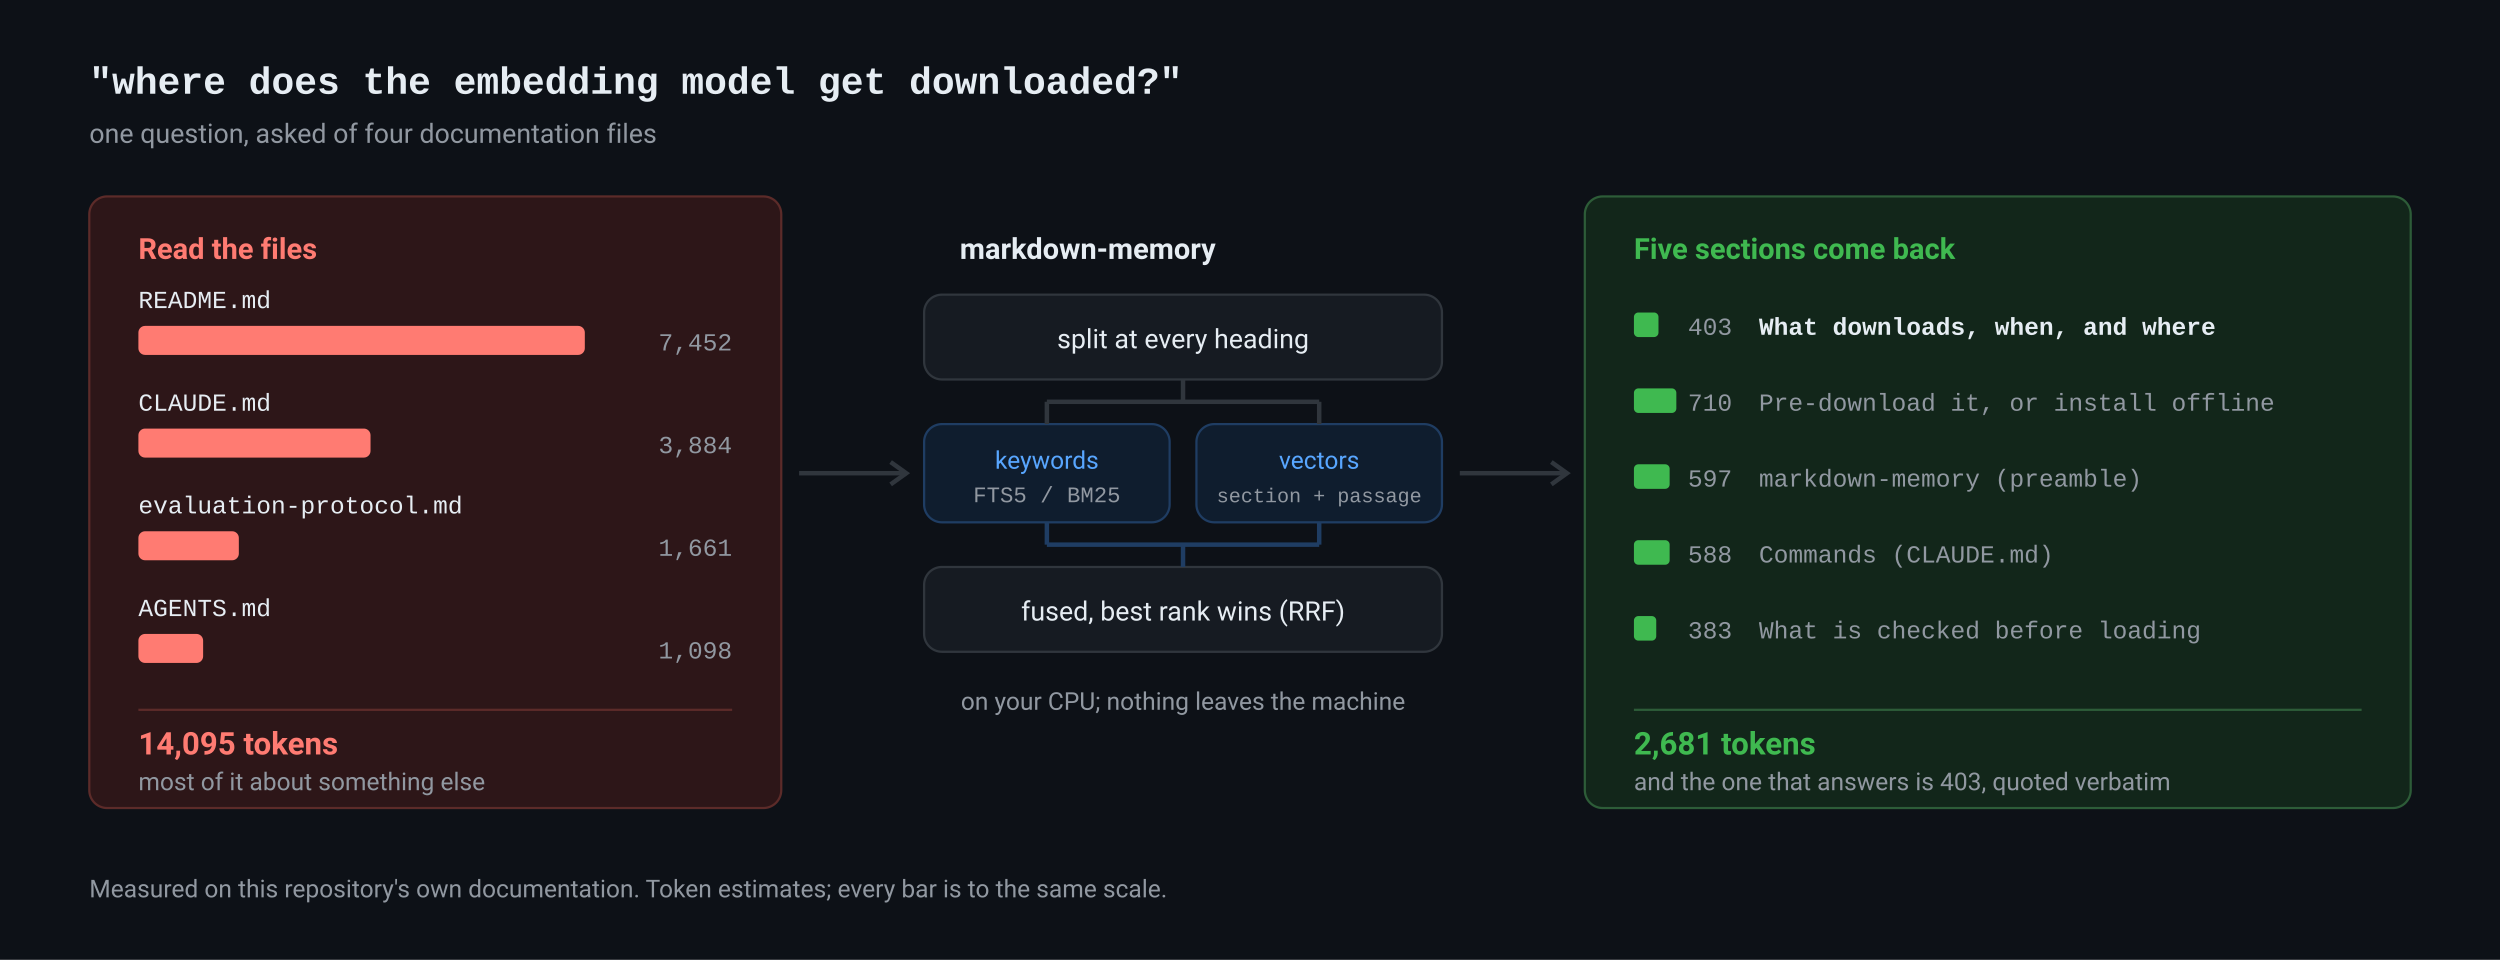
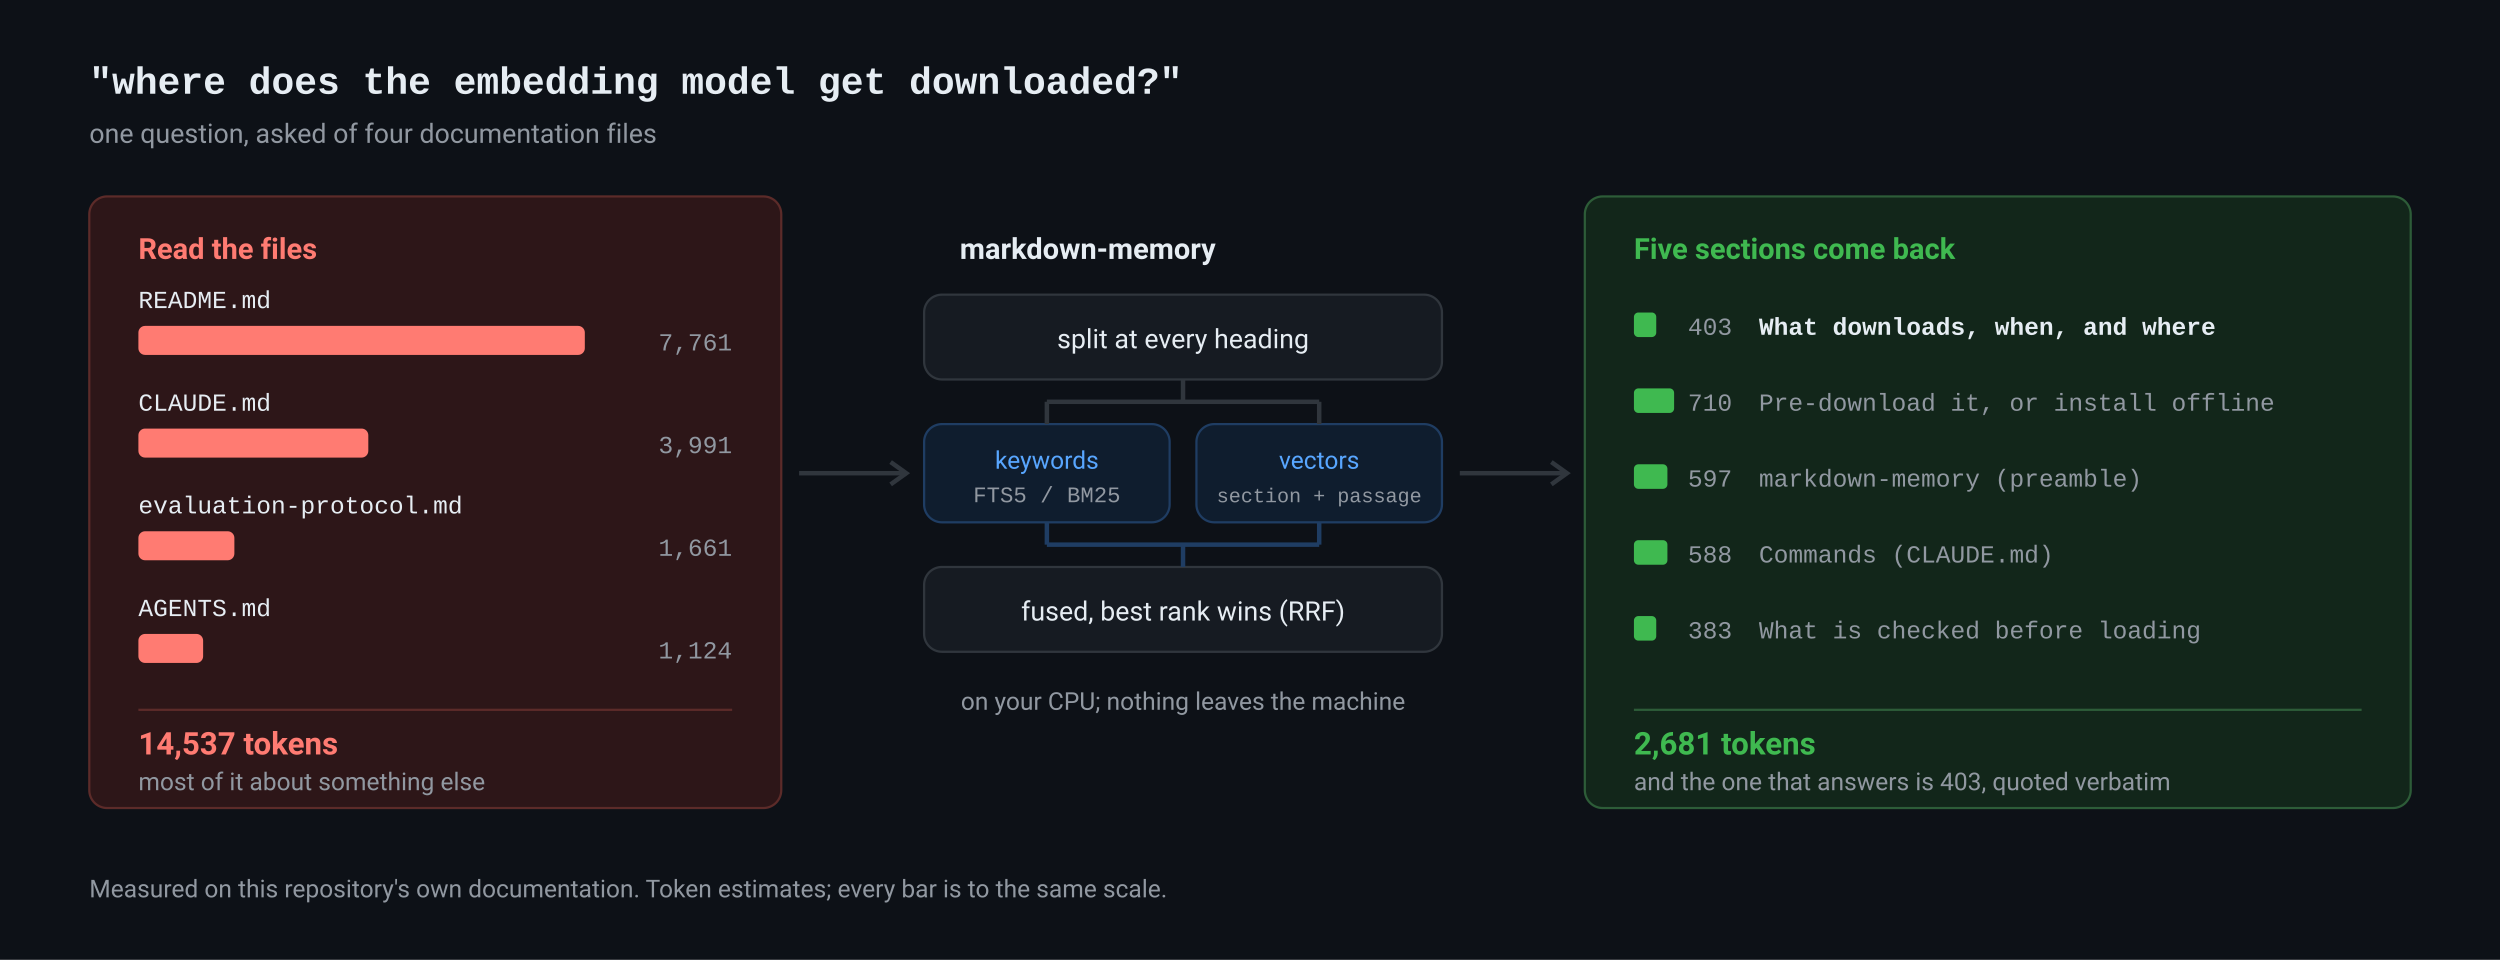
- <svg xmlns="http://www.w3.org/2000/svg" viewBox="0 0 1120 430" width="1120" height="430" role="img" aria-label="One question: reading four whole files costs 14,095 tokens; markdown-memory returns five sections totalling 2,681, and the one that answers is 403 tokens.">
+ <svg xmlns="http://www.w3.org/2000/svg" viewBox="0 0 1120 430" width="1120" height="430" role="img" aria-label="One question: reading four whole files costs 14,537 tokens; markdown-memory returns five sections totalling 2,681, and the one that answers is 403 tokens.">
  <rect width="1120" height="430" fill="#0d1117" />
  <text x="40" y="42" font-family="ui-monospace,SFMono-Regular,Menlo,Consolas,'Liberation Mono',monospace" font-size="17" font-weight="600" fill="#e6edf3" text-anchor="start">"where does the embedding model get downloaded?"</text>
  <text x="40" y="64" font-family="ui-sans-serif,-apple-system,BlinkMacSystemFont,'Segoe UI',Roboto,'Helvetica Neue',Arial,sans-serif" font-size="12" font-weight="400" fill="#9198a1" text-anchor="start">one question, asked of four documentation files</text>
  <rect x="40" y="88" width="310" height="274" rx="8" fill="#2d1618" stroke="#5c2b29" stroke-width="1" />
  <text x="62" y="116" font-family="ui-sans-serif,-apple-system,BlinkMacSystemFont,'Segoe UI',Roboto,'Helvetica Neue',Arial,sans-serif" font-size="13" font-weight="600" fill="#ff7b72" text-anchor="start">Read the files</text>
  <text x="62" y="138" font-family="ui-monospace,SFMono-Regular,Menlo,Consolas,'Liberation Mono',monospace" font-size="11" font-weight="400" fill="#e6edf3" text-anchor="start">README.md</text>
  <rect x="62" y="146" width="200" height="13" rx="3" fill="#ff7b72" stroke="none" stroke-width="1" />
-   <text x="328" y="157" font-family="ui-monospace,SFMono-Regular,Menlo,Consolas,'Liberation Mono',monospace" font-size="11" font-weight="400" fill="#9198a1" text-anchor="end">7,452</text>
+   <text x="328" y="157" font-family="ui-monospace,SFMono-Regular,Menlo,Consolas,'Liberation Mono',monospace" font-size="11" font-weight="400" fill="#9198a1" text-anchor="end">7,761</text>
  <text x="62" y="184" font-family="ui-monospace,SFMono-Regular,Menlo,Consolas,'Liberation Mono',monospace" font-size="11" font-weight="400" fill="#e6edf3" text-anchor="start">CLAUDE.md</text>
-   <rect x="62" y="192" width="104" height="13" rx="3" fill="#ff7b72" stroke="none" stroke-width="1" />
-   <text x="328" y="203" font-family="ui-monospace,SFMono-Regular,Menlo,Consolas,'Liberation Mono',monospace" font-size="11" font-weight="400" fill="#9198a1" text-anchor="end">3,884</text>
+   <rect x="62" y="192" width="103" height="13" rx="3" fill="#ff7b72" stroke="none" stroke-width="1" />
+   <text x="328" y="203" font-family="ui-monospace,SFMono-Regular,Menlo,Consolas,'Liberation Mono',monospace" font-size="11" font-weight="400" fill="#9198a1" text-anchor="end">3,991</text>
  <text x="62" y="230" font-family="ui-monospace,SFMono-Regular,Menlo,Consolas,'Liberation Mono',monospace" font-size="11" font-weight="400" fill="#e6edf3" text-anchor="start">evaluation-protocol.md</text>
-   <rect x="62" y="238" width="45" height="13" rx="3" fill="#ff7b72" stroke="none" stroke-width="1" />
+   <rect x="62" y="238" width="43" height="13" rx="3" fill="#ff7b72" stroke="none" stroke-width="1" />
  <text x="328" y="249" font-family="ui-monospace,SFMono-Regular,Menlo,Consolas,'Liberation Mono',monospace" font-size="11" font-weight="400" fill="#9198a1" text-anchor="end">1,661</text>
  <text x="62" y="276" font-family="ui-monospace,SFMono-Regular,Menlo,Consolas,'Liberation Mono',monospace" font-size="11" font-weight="400" fill="#e6edf3" text-anchor="start">AGENTS.md</text>
  <rect x="62" y="284" width="29" height="13" rx="3" fill="#ff7b72" stroke="none" stroke-width="1" />
-   <text x="328" y="295" font-family="ui-monospace,SFMono-Regular,Menlo,Consolas,'Liberation Mono',monospace" font-size="11" font-weight="400" fill="#9198a1" text-anchor="end">1,098</text>
+   <text x="328" y="295" font-family="ui-monospace,SFMono-Regular,Menlo,Consolas,'Liberation Mono',monospace" font-size="11" font-weight="400" fill="#9198a1" text-anchor="end">1,124</text>
  <path d="M62 318 L328 318" stroke="#5c2b29" stroke-width="1" />
-   <text x="62" y="338" font-family="ui-sans-serif,-apple-system,BlinkMacSystemFont,'Segoe UI',Roboto,'Helvetica Neue',Arial,sans-serif" font-size="14" font-weight="600" fill="#ff7b72" text-anchor="start">14,095 tokens</text>
+   <text x="62" y="338" font-family="ui-sans-serif,-apple-system,BlinkMacSystemFont,'Segoe UI',Roboto,'Helvetica Neue',Arial,sans-serif" font-size="14" font-weight="600" fill="#ff7b72" text-anchor="start">14,537 tokens</text>
  <text x="62" y="354" font-family="ui-sans-serif,-apple-system,BlinkMacSystemFont,'Segoe UI',Roboto,'Helvetica Neue',Arial,sans-serif" font-size="11" font-weight="400" fill="#9198a1" text-anchor="start">most of it about something else</text>
  <text x="430" y="116" font-family="ui-sans-serif,-apple-system,BlinkMacSystemFont,'Segoe UI',Roboto,'Helvetica Neue',Arial,sans-serif" font-size="13" font-weight="600" fill="#e6edf3" text-anchor="start">markdown-memory</text>
  <rect x="414" y="132" width="232" height="38" rx="8" fill="#161b22" stroke="#30363d" stroke-width="1" />
  <text x="530" y="156" font-family="ui-sans-serif,-apple-system,BlinkMacSystemFont,'Segoe UI',Roboto,'Helvetica Neue',Arial,sans-serif" font-size="12" font-weight="400" fill="#e6edf3" text-anchor="middle">split at every heading</text>
  <rect x="414" y="190" width="110" height="44" rx="8" fill="#0f1d2e" stroke="#1f3d63" stroke-width="1" />
  <text x="469" y="210" font-family="ui-sans-serif,-apple-system,BlinkMacSystemFont,'Segoe UI',Roboto,'Helvetica Neue',Arial,sans-serif" font-size="11" font-weight="400" fill="#58a6ff" text-anchor="middle">keywords</text>
  <text x="469" y="225" font-family="ui-monospace,SFMono-Regular,Menlo,Consolas,'Liberation Mono',monospace" font-size="10" font-weight="400" fill="#9198a1" text-anchor="middle">FTS5 / BM25</text>
  <rect x="536" y="190" width="110" height="44" rx="8" fill="#0f1d2e" stroke="#1f3d63" stroke-width="1" />
  <text x="591" y="210" font-family="ui-sans-serif,-apple-system,BlinkMacSystemFont,'Segoe UI',Roboto,'Helvetica Neue',Arial,sans-serif" font-size="11" font-weight="400" fill="#58a6ff" text-anchor="middle">vectors</text>
  <text x="591" y="225" font-family="ui-monospace,SFMono-Regular,Menlo,Consolas,'Liberation Mono',monospace" font-size="9" font-weight="400" fill="#9198a1" text-anchor="middle">section + passage</text>
  <rect x="414" y="254" width="232" height="38" rx="8" fill="#161b22" stroke="#30363d" stroke-width="1" />
  <text x="530" y="278" font-family="ui-sans-serif,-apple-system,BlinkMacSystemFont,'Segoe UI',Roboto,'Helvetica Neue',Arial,sans-serif" font-size="12" font-weight="400" fill="#e6edf3" text-anchor="middle">fused, best rank wins (RRF)</text>
  <path d="M530 170 L530 180 M469 180 L591 180 M469 180 L469 190 M591 180 L591 190" stroke="#30363d" stroke-width="2" fill="none" />
  <path d="M469 234 L469 244 M591 234 L591 244 M469 244 L591 244 M530 244 L530 254" stroke="#1f3d63" stroke-width="2" fill="none" />
  <text x="530" y="318" font-family="ui-sans-serif,-apple-system,BlinkMacSystemFont,'Segoe UI',Roboto,'Helvetica Neue',Arial,sans-serif" font-size="11" font-weight="400" fill="#9198a1" text-anchor="middle">on your CPU; nothing leaves the machine</text>
  <path d="M358 212 L406 212" stroke="#30363d" stroke-width="2" fill="none" />
  <path d="M399 207 L406 212 L399 217" fill="none" stroke="#30363d" stroke-width="2" />
  <path d="M654 212 L702 212" stroke="#30363d" stroke-width="2" fill="none" />
  <path d="M695 207 L702 212 L695 217" fill="none" stroke="#30363d" stroke-width="2" />
  <rect x="710" y="88" width="370" height="274" rx="8" fill="#12261a" stroke="#2d5c38" stroke-width="1" />
  <text x="732" y="116" font-family="ui-sans-serif,-apple-system,BlinkMacSystemFont,'Segoe UI',Roboto,'Helvetica Neue',Arial,sans-serif" font-size="13" font-weight="600" fill="#3fb950" text-anchor="start">Five sections come back</text>
-   <rect x="732" y="140" width="11" height="11" rx="2" fill="#3fb950" stroke="none" stroke-width="1" />
+   <rect x="732" y="140" width="10" height="11" rx="2" fill="#3fb950" stroke="none" stroke-width="1" />
  <text x="776" y="150" font-family="ui-monospace,SFMono-Regular,Menlo,Consolas,'Liberation Mono',monospace" font-size="11" font-weight="400" fill="#9198a1" text-anchor="end">403</text>
  <text x="788" y="150" font-family="ui-monospace,SFMono-Regular,Menlo,Consolas,'Liberation Mono',monospace" font-size="11" font-weight="600" fill="#e6edf3" text-anchor="start">What downloads, when, and where</text>
-   <rect x="732" y="174" width="19" height="11" rx="2" fill="#3fb950" stroke="none" stroke-width="1" />
+   <rect x="732" y="174" width="18" height="11" rx="2" fill="#3fb950" stroke="none" stroke-width="1" />
  <text x="776" y="184" font-family="ui-monospace,SFMono-Regular,Menlo,Consolas,'Liberation Mono',monospace" font-size="11" font-weight="400" fill="#9198a1" text-anchor="end">710</text>
  <text x="788" y="184" font-family="ui-monospace,SFMono-Regular,Menlo,Consolas,'Liberation Mono',monospace" font-size="11" font-weight="400" fill="#9198a1" text-anchor="start">Pre-download it, or install offline</text>
-   <rect x="732" y="208" width="16" height="11" rx="2" fill="#3fb950" stroke="none" stroke-width="1" />
+   <rect x="732" y="208" width="15" height="11" rx="2" fill="#3fb950" stroke="none" stroke-width="1" />
  <text x="776" y="218" font-family="ui-monospace,SFMono-Regular,Menlo,Consolas,'Liberation Mono',monospace" font-size="11" font-weight="400" fill="#9198a1" text-anchor="end">597</text>
  <text x="788" y="218" font-family="ui-monospace,SFMono-Regular,Menlo,Consolas,'Liberation Mono',monospace" font-size="11" font-weight="400" fill="#9198a1" text-anchor="start">markdown-memory  (preamble)</text>
-   <rect x="732" y="242" width="16" height="11" rx="2" fill="#3fb950" stroke="none" stroke-width="1" />
+   <rect x="732" y="242" width="15" height="11" rx="2" fill="#3fb950" stroke="none" stroke-width="1" />
  <text x="776" y="252" font-family="ui-monospace,SFMono-Regular,Menlo,Consolas,'Liberation Mono',monospace" font-size="11" font-weight="400" fill="#9198a1" text-anchor="end">588</text>
  <text x="788" y="252" font-family="ui-monospace,SFMono-Regular,Menlo,Consolas,'Liberation Mono',monospace" font-size="11" font-weight="400" fill="#9198a1" text-anchor="start">Commands  (CLAUDE.md)</text>
  <rect x="732" y="276" width="10" height="11" rx="2" fill="#3fb950" stroke="none" stroke-width="1" />
  <text x="776" y="286" font-family="ui-monospace,SFMono-Regular,Menlo,Consolas,'Liberation Mono',monospace" font-size="11" font-weight="400" fill="#9198a1" text-anchor="end">383</text>
  <text x="788" y="286" font-family="ui-monospace,SFMono-Regular,Menlo,Consolas,'Liberation Mono',monospace" font-size="11" font-weight="400" fill="#9198a1" text-anchor="start">What is checked before loading</text>
  <path d="M732 318 L1058 318" stroke="#2d5c38" stroke-width="1" />
  <text x="732" y="338" font-family="ui-sans-serif,-apple-system,BlinkMacSystemFont,'Segoe UI',Roboto,'Helvetica Neue',Arial,sans-serif" font-size="14" font-weight="600" fill="#3fb950" text-anchor="start">2,681 tokens</text>
  <text x="732" y="354" font-family="ui-sans-serif,-apple-system,BlinkMacSystemFont,'Segoe UI',Roboto,'Helvetica Neue',Arial,sans-serif" font-size="11" font-weight="400" fill="#9198a1" text-anchor="start">and the one that answers is 403, quoted verbatim</text>
  <text x="40" y="402" font-family="ui-sans-serif,-apple-system,BlinkMacSystemFont,'Segoe UI',Roboto,'Helvetica Neue',Arial,sans-serif" font-size="11" font-weight="400" fill="#9198a1" text-anchor="start">Measured on this repository's own documentation. Token estimates; every bar is to the same scale.</text>
</svg>
